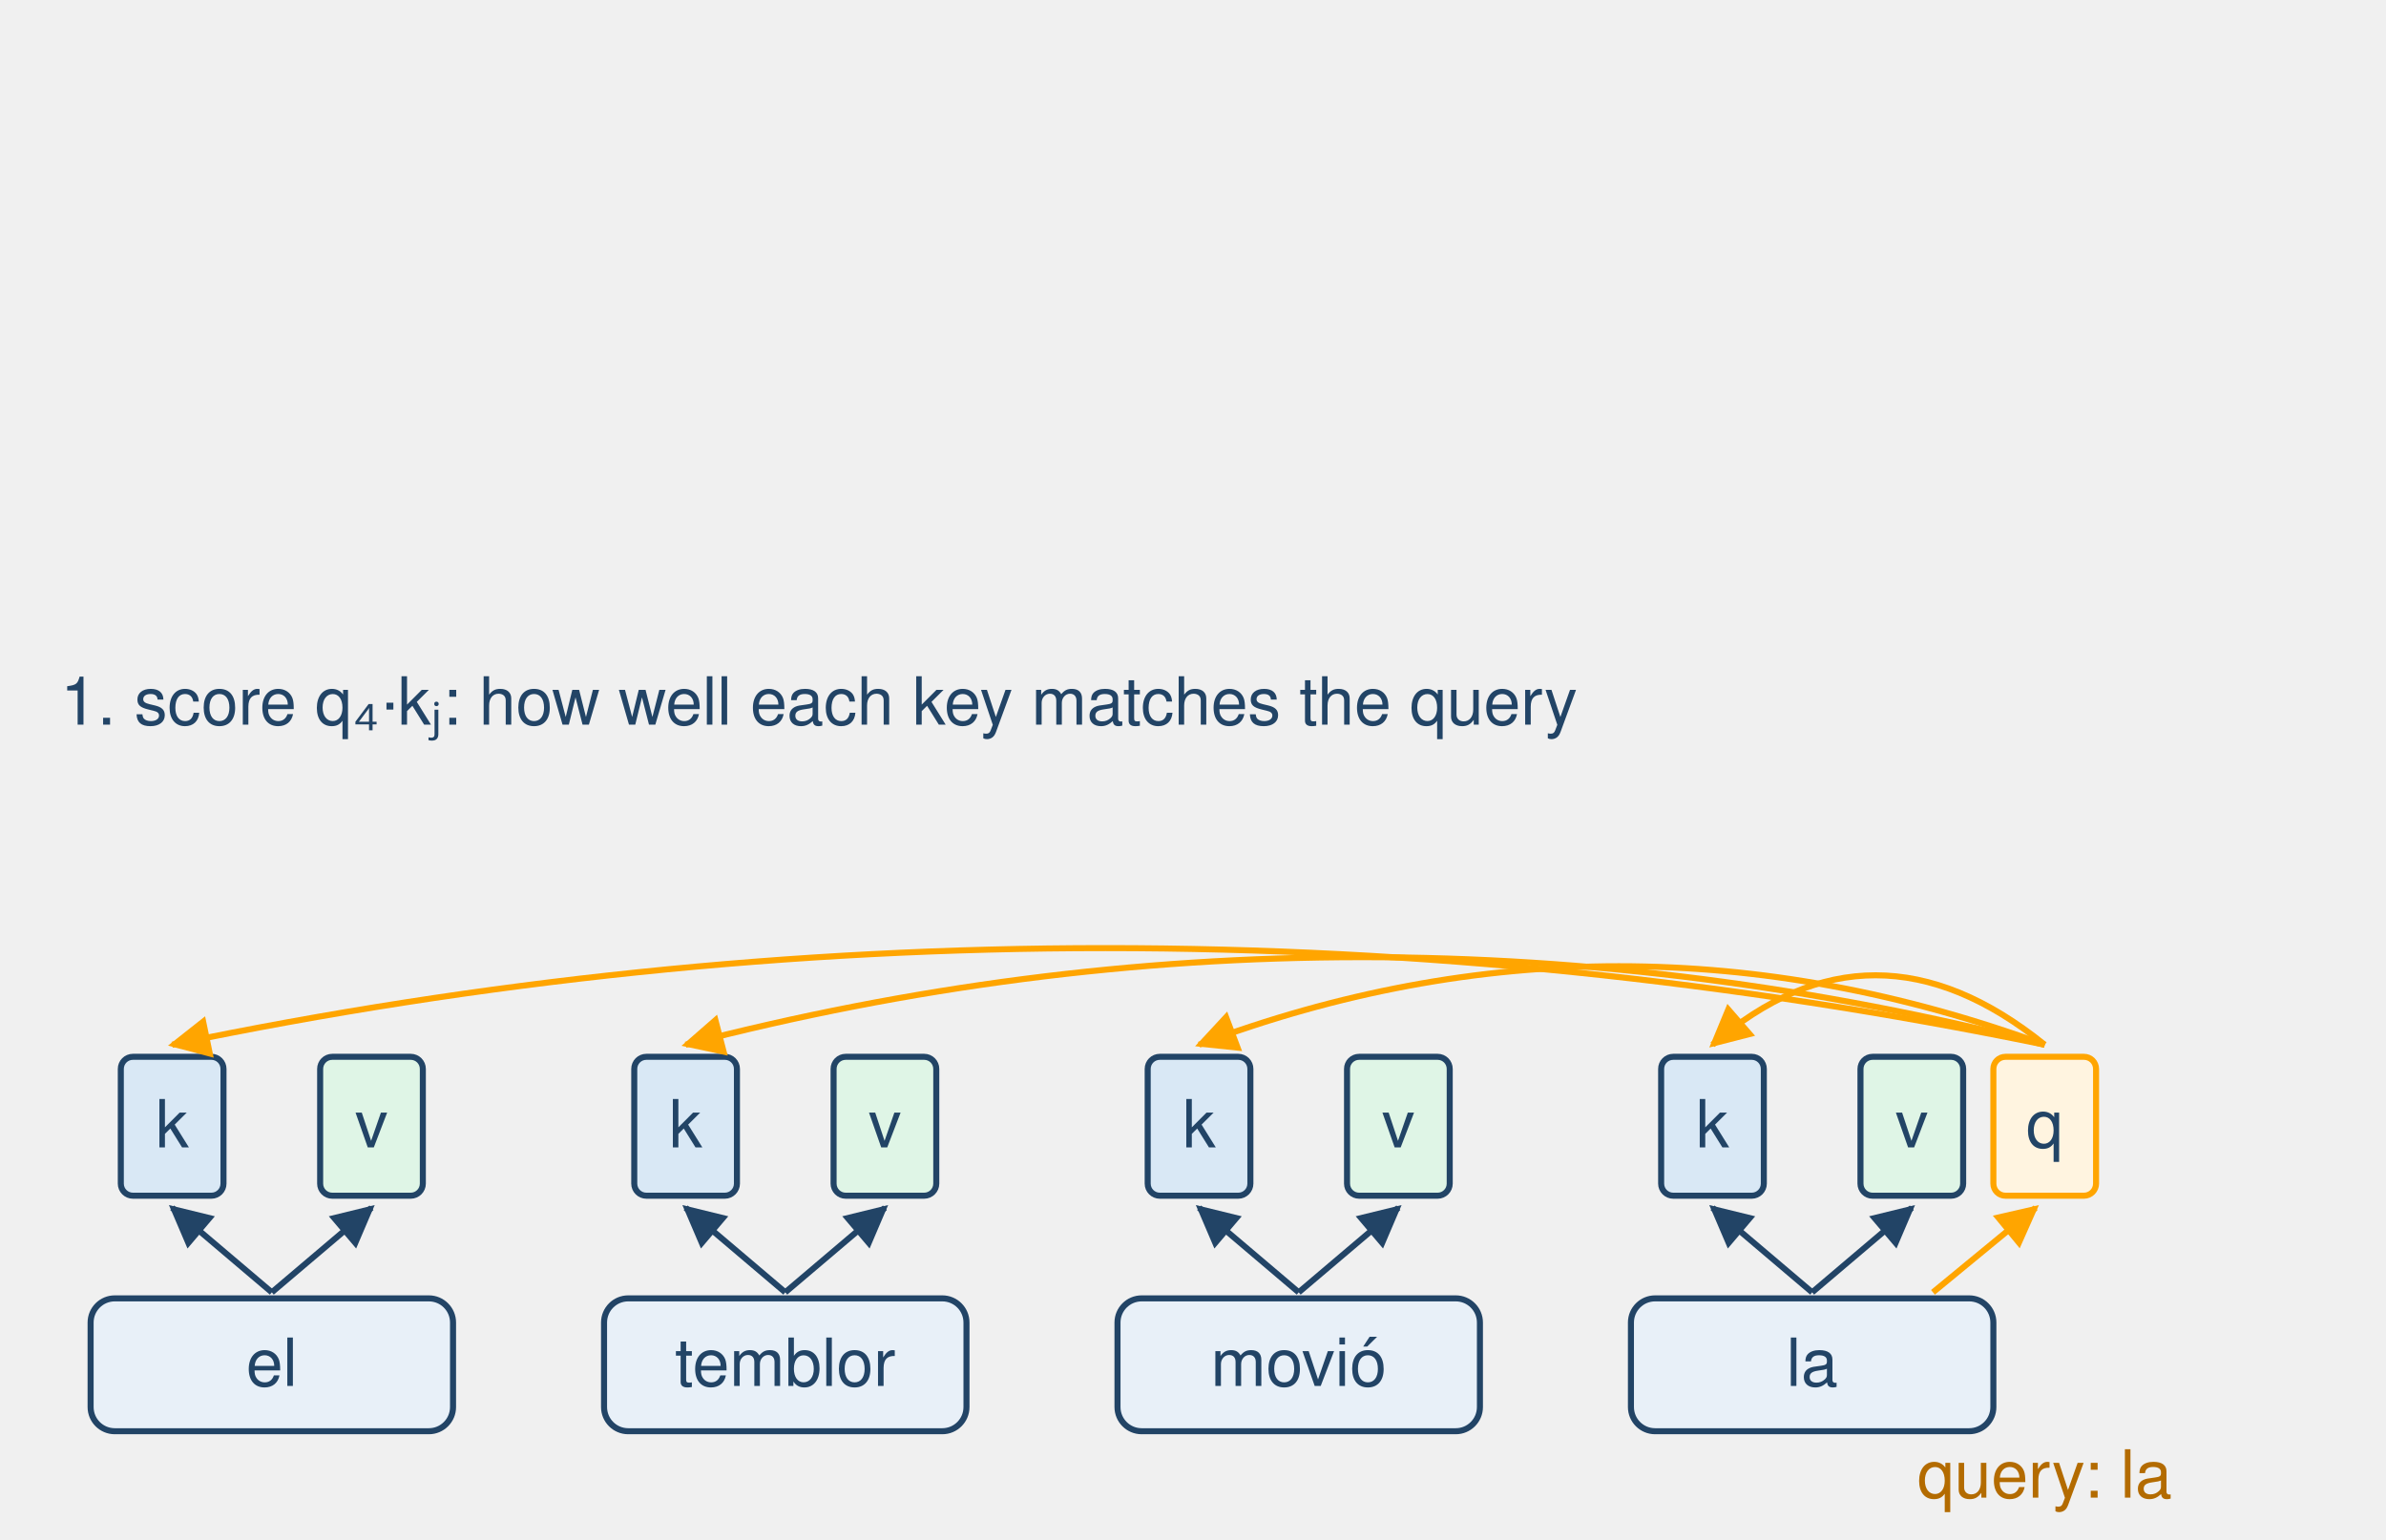
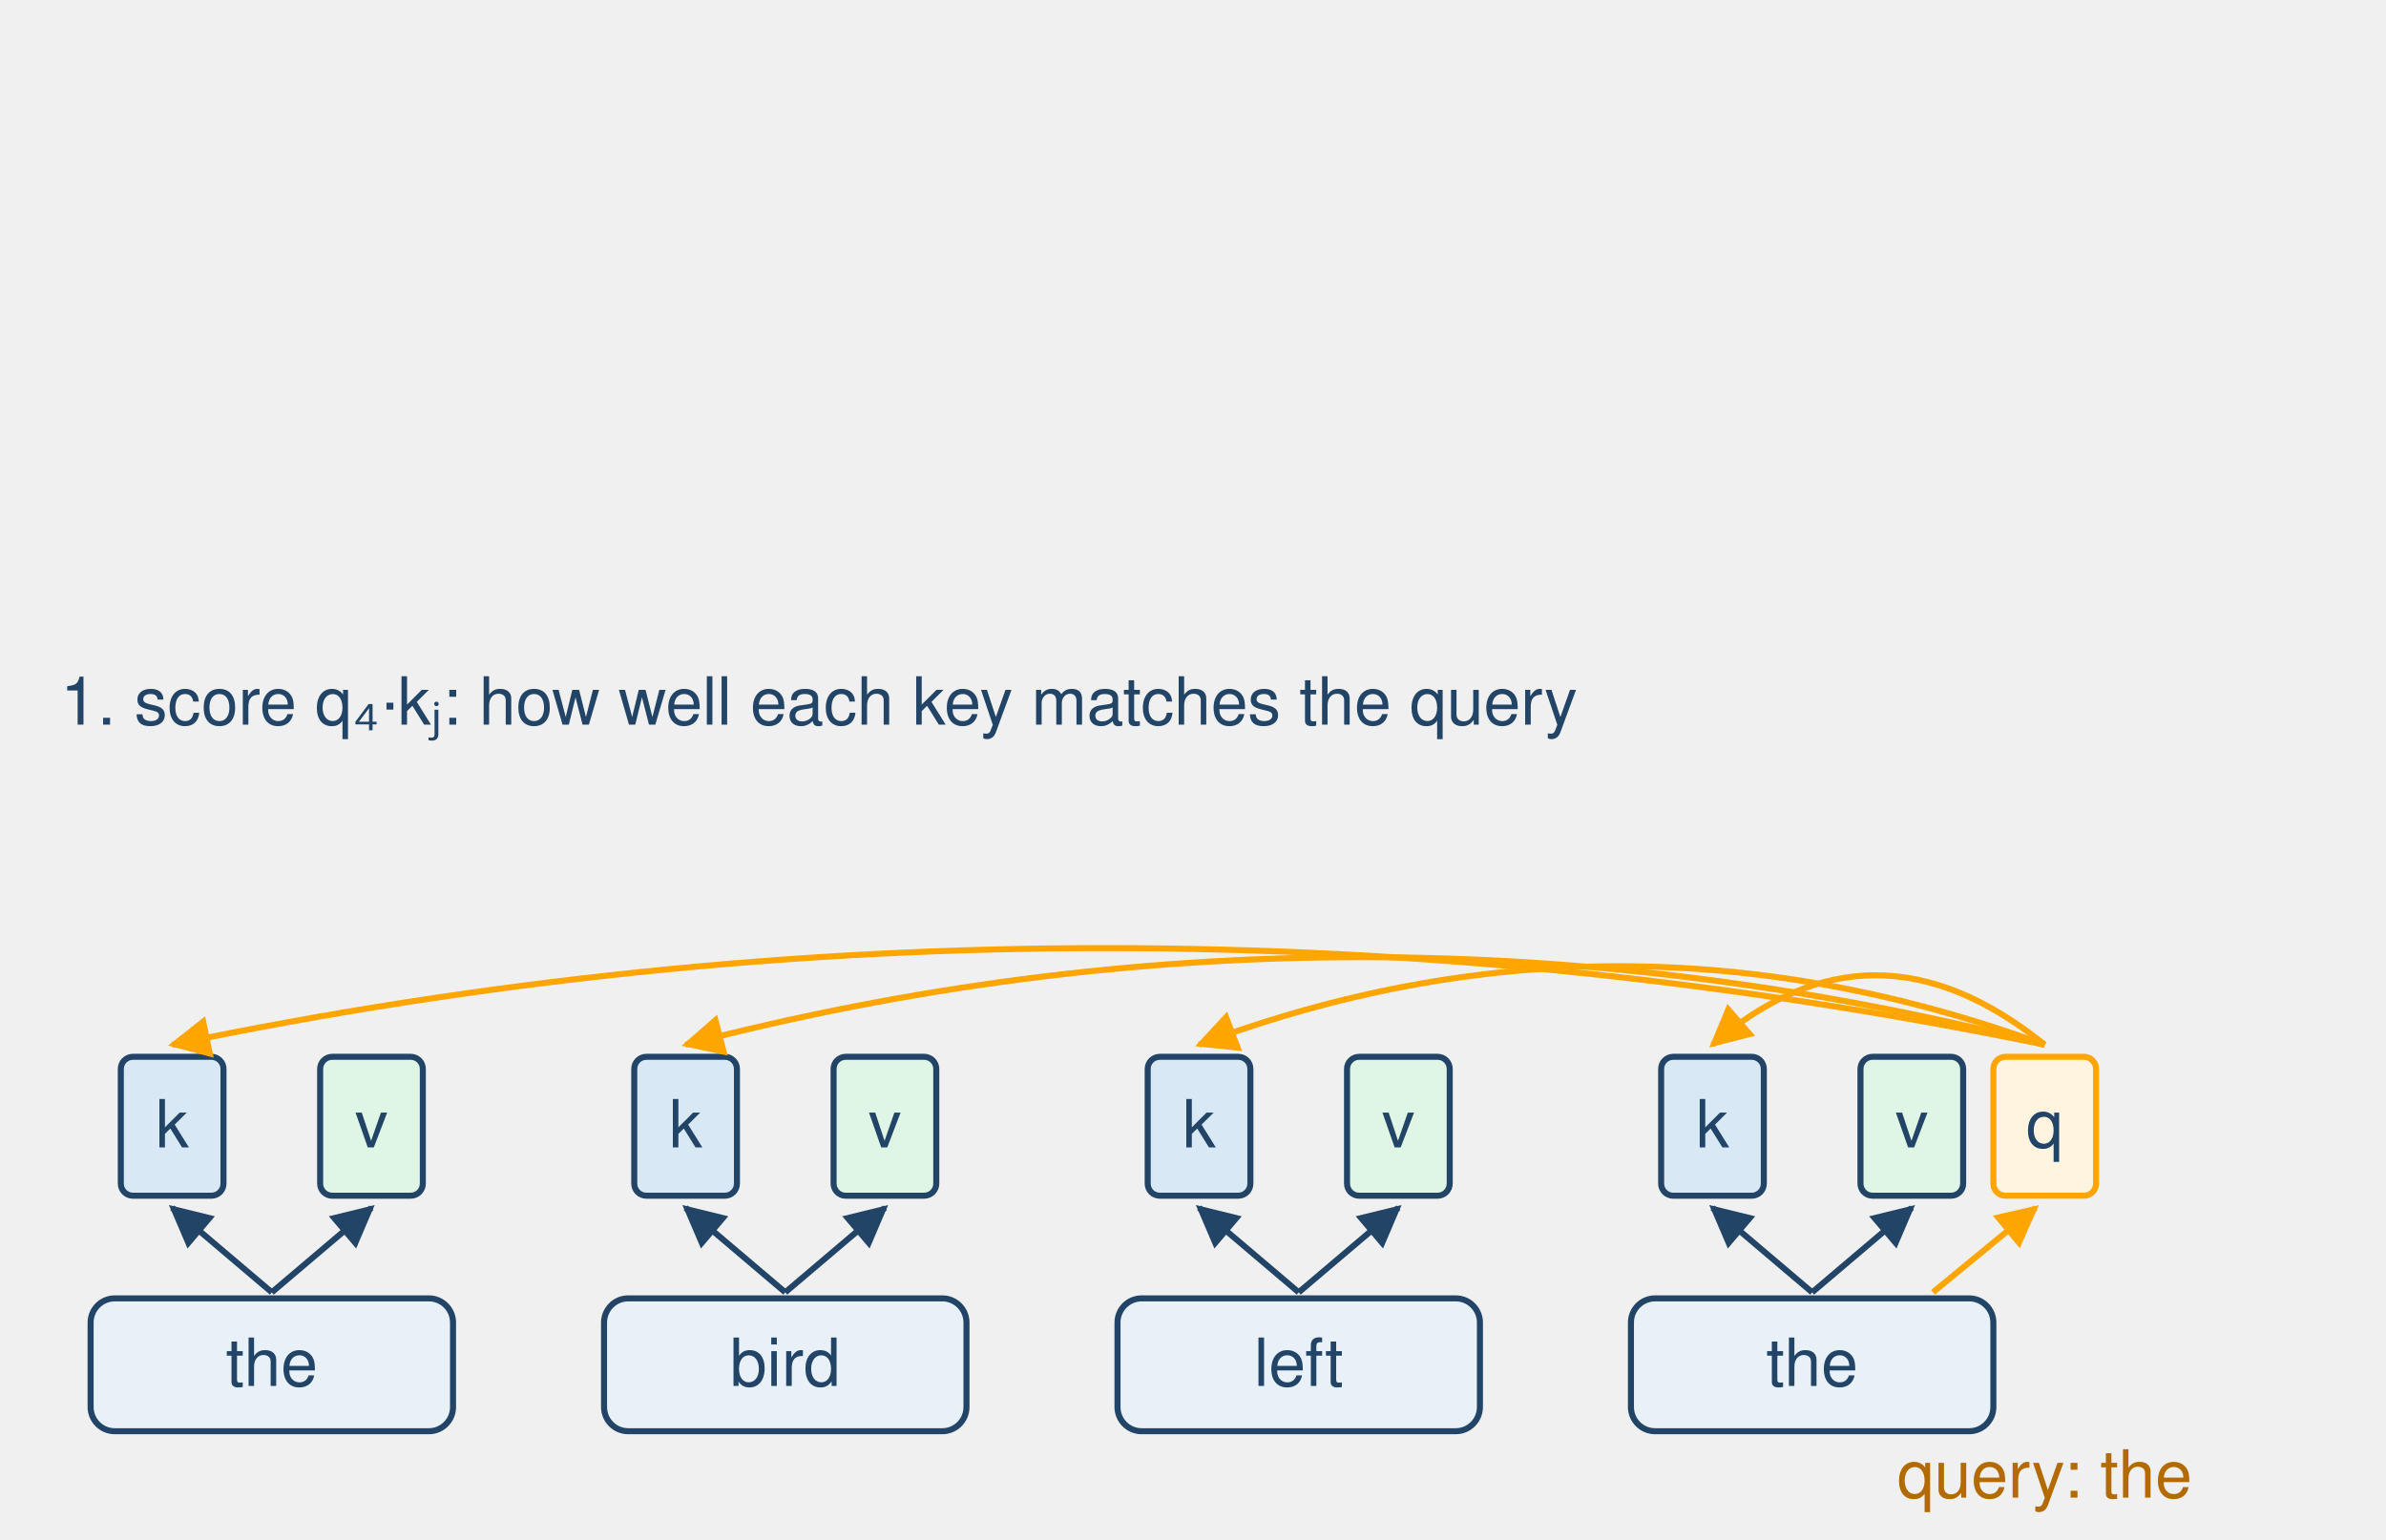
<svg xmlns="http://www.w3.org/2000/svg" viewBox="0 0 790 510" width="790" height="510">
  <defs>
    <style type="text/css">
 text { font-family:Segoe UI, Helvetica, Arial, sans-serif; fill:#224466; }
 .t { font-size:26px; font-weight:600; text-anchor:middle; }
 .s { font-size:22px; text-anchor:middle; }
 .b { font-size:30px; font-weight:700; text-anchor:middle; }
 .w { fill:#ffffff; }
 .l { text-anchor:start; }
 .m { font-family:Consolas, Menlo, monospace; }
</style>
    <marker id="ar" viewBox="0 0 10 10" refX="9" refY="5" markerWidth="7" markerHeight="7" orient="auto-start-reverse">
      <path d="M0,0 L10,5 L0,10 z" fill="#224466" />
    </marker>
    <marker id="ao" viewBox="0 0 10 10" refX="9" refY="5" markerWidth="7" markerHeight="7" orient="auto-start-reverse">
      <path d="M0,0 L10,5 L0,10 z" fill="#ffa500" />
    </marker>
  </defs>
  <rect x="30" y="430" width="120" height="44" rx="8" fill="#e8f0f8" stroke="#224466" stroke-width="2" />
-   <text x="90.0" y="459.0" class="s">el</text>
+   <text x="90.0" y="459.0" class="s">the</text>
  <rect x="40" y="350" width="34" height="46" rx="4" fill="#d9e8f5" stroke="#224466" stroke-width="2" />
  <text x="57.0" y="380.0" class="s">k</text>
  <rect x="106" y="350" width="34" height="46" rx="4" fill="#dff5e6" stroke="#224466" stroke-width="2" />
  <text x="123.0" y="380.0" class="s">v</text>
  <line x1="90" y1="428" x2="57" y2="400" stroke="#224466" stroke-width="2" marker-end="url(#ar)" />
  <line x1="90" y1="428" x2="123" y2="400" stroke="#224466" stroke-width="2" marker-end="url(#ar)" />
  <rect x="200" y="430" width="120" height="44" rx="8" fill="#e8f0f8" stroke="#224466" stroke-width="2" />
-   <text x="260.0" y="459.0" class="s">temblor</text>
+   <text x="260.0" y="459.0" class="s">bird</text>
  <rect x="210" y="350" width="34" height="46" rx="4" fill="#d9e8f5" stroke="#224466" stroke-width="2" />
  <text x="227.0" y="380.0" class="s">k</text>
  <rect x="276" y="350" width="34" height="46" rx="4" fill="#dff5e6" stroke="#224466" stroke-width="2" />
  <text x="293.0" y="380.0" class="s">v</text>
  <line x1="260" y1="428" x2="227" y2="400" stroke="#224466" stroke-width="2" marker-end="url(#ar)" />
  <line x1="260" y1="428" x2="293" y2="400" stroke="#224466" stroke-width="2" marker-end="url(#ar)" />
  <rect x="370" y="430" width="120" height="44" rx="8" fill="#e8f0f8" stroke="#224466" stroke-width="2" />
-   <text x="430.0" y="459.0" class="s">movió</text>
+   <text x="430.0" y="459.0" class="s">left</text>
  <rect x="380" y="350" width="34" height="46" rx="4" fill="#d9e8f5" stroke="#224466" stroke-width="2" />
  <text x="397.0" y="380.0" class="s">k</text>
  <rect x="446" y="350" width="34" height="46" rx="4" fill="#dff5e6" stroke="#224466" stroke-width="2" />
  <text x="463.0" y="380.0" class="s">v</text>
  <line x1="430" y1="428" x2="397" y2="400" stroke="#224466" stroke-width="2" marker-end="url(#ar)" />
  <line x1="430" y1="428" x2="463" y2="400" stroke="#224466" stroke-width="2" marker-end="url(#ar)" />
  <rect x="540" y="430" width="120" height="44" rx="8" fill="#e8f0f8" stroke="#224466" stroke-width="2" />
-   <text x="600.0" y="459.0" class="s">la</text>
+   <text x="600.0" y="459.0" class="s">the</text>
  <rect x="550" y="350" width="34" height="46" rx="4" fill="#d9e8f5" stroke="#224466" stroke-width="2" />
  <text x="567.0" y="380.0" class="s">k</text>
  <rect x="616" y="350" width="34" height="46" rx="4" fill="#dff5e6" stroke="#224466" stroke-width="2" />
  <text x="633.0" y="380.0" class="s">v</text>
  <line x1="600" y1="428" x2="567" y2="400" stroke="#224466" stroke-width="2" marker-end="url(#ar)" />
  <line x1="600" y1="428" x2="633" y2="400" stroke="#224466" stroke-width="2" marker-end="url(#ar)" />
  <rect x="660" y="350" width="34" height="46" rx="4" fill="#fff4e0" stroke="#ffa500" stroke-width="2" />
  <text x="677.0" y="380.0" class="s">q</text>
  <line x1="640" y1="428" x2="674" y2="400" stroke="#ffa500" stroke-width="2" marker-end="url(#ao)" />
-   <text x="677" y="496" class="s" style="fill:#b36b00">query: la</text>
+   <text x="677" y="496" class="s" style="fill:#b36b00">query: the</text>
  <path d="M677 346 Q365.0 282 57 346" fill="none" stroke="#ffa500" stroke-width="2" marker-end="url(#ao)" />
  <path d="M677 346 Q450.0 288 227 346" fill="none" stroke="#ffa500" stroke-width="2" marker-end="url(#ao)" />
  <path d="M677 346 Q535.0 294 397 346" fill="none" stroke="#ffa500" stroke-width="2" marker-end="url(#ao)" />
  <path d="M677 346 Q620.0 300 567 346" fill="none" stroke="#ffa500" stroke-width="2" marker-end="url(#ao)" />
  <text x="20" y="240" class="s l">1. score q₄·kⱼ: how well each key matches the query</text>
</svg>
